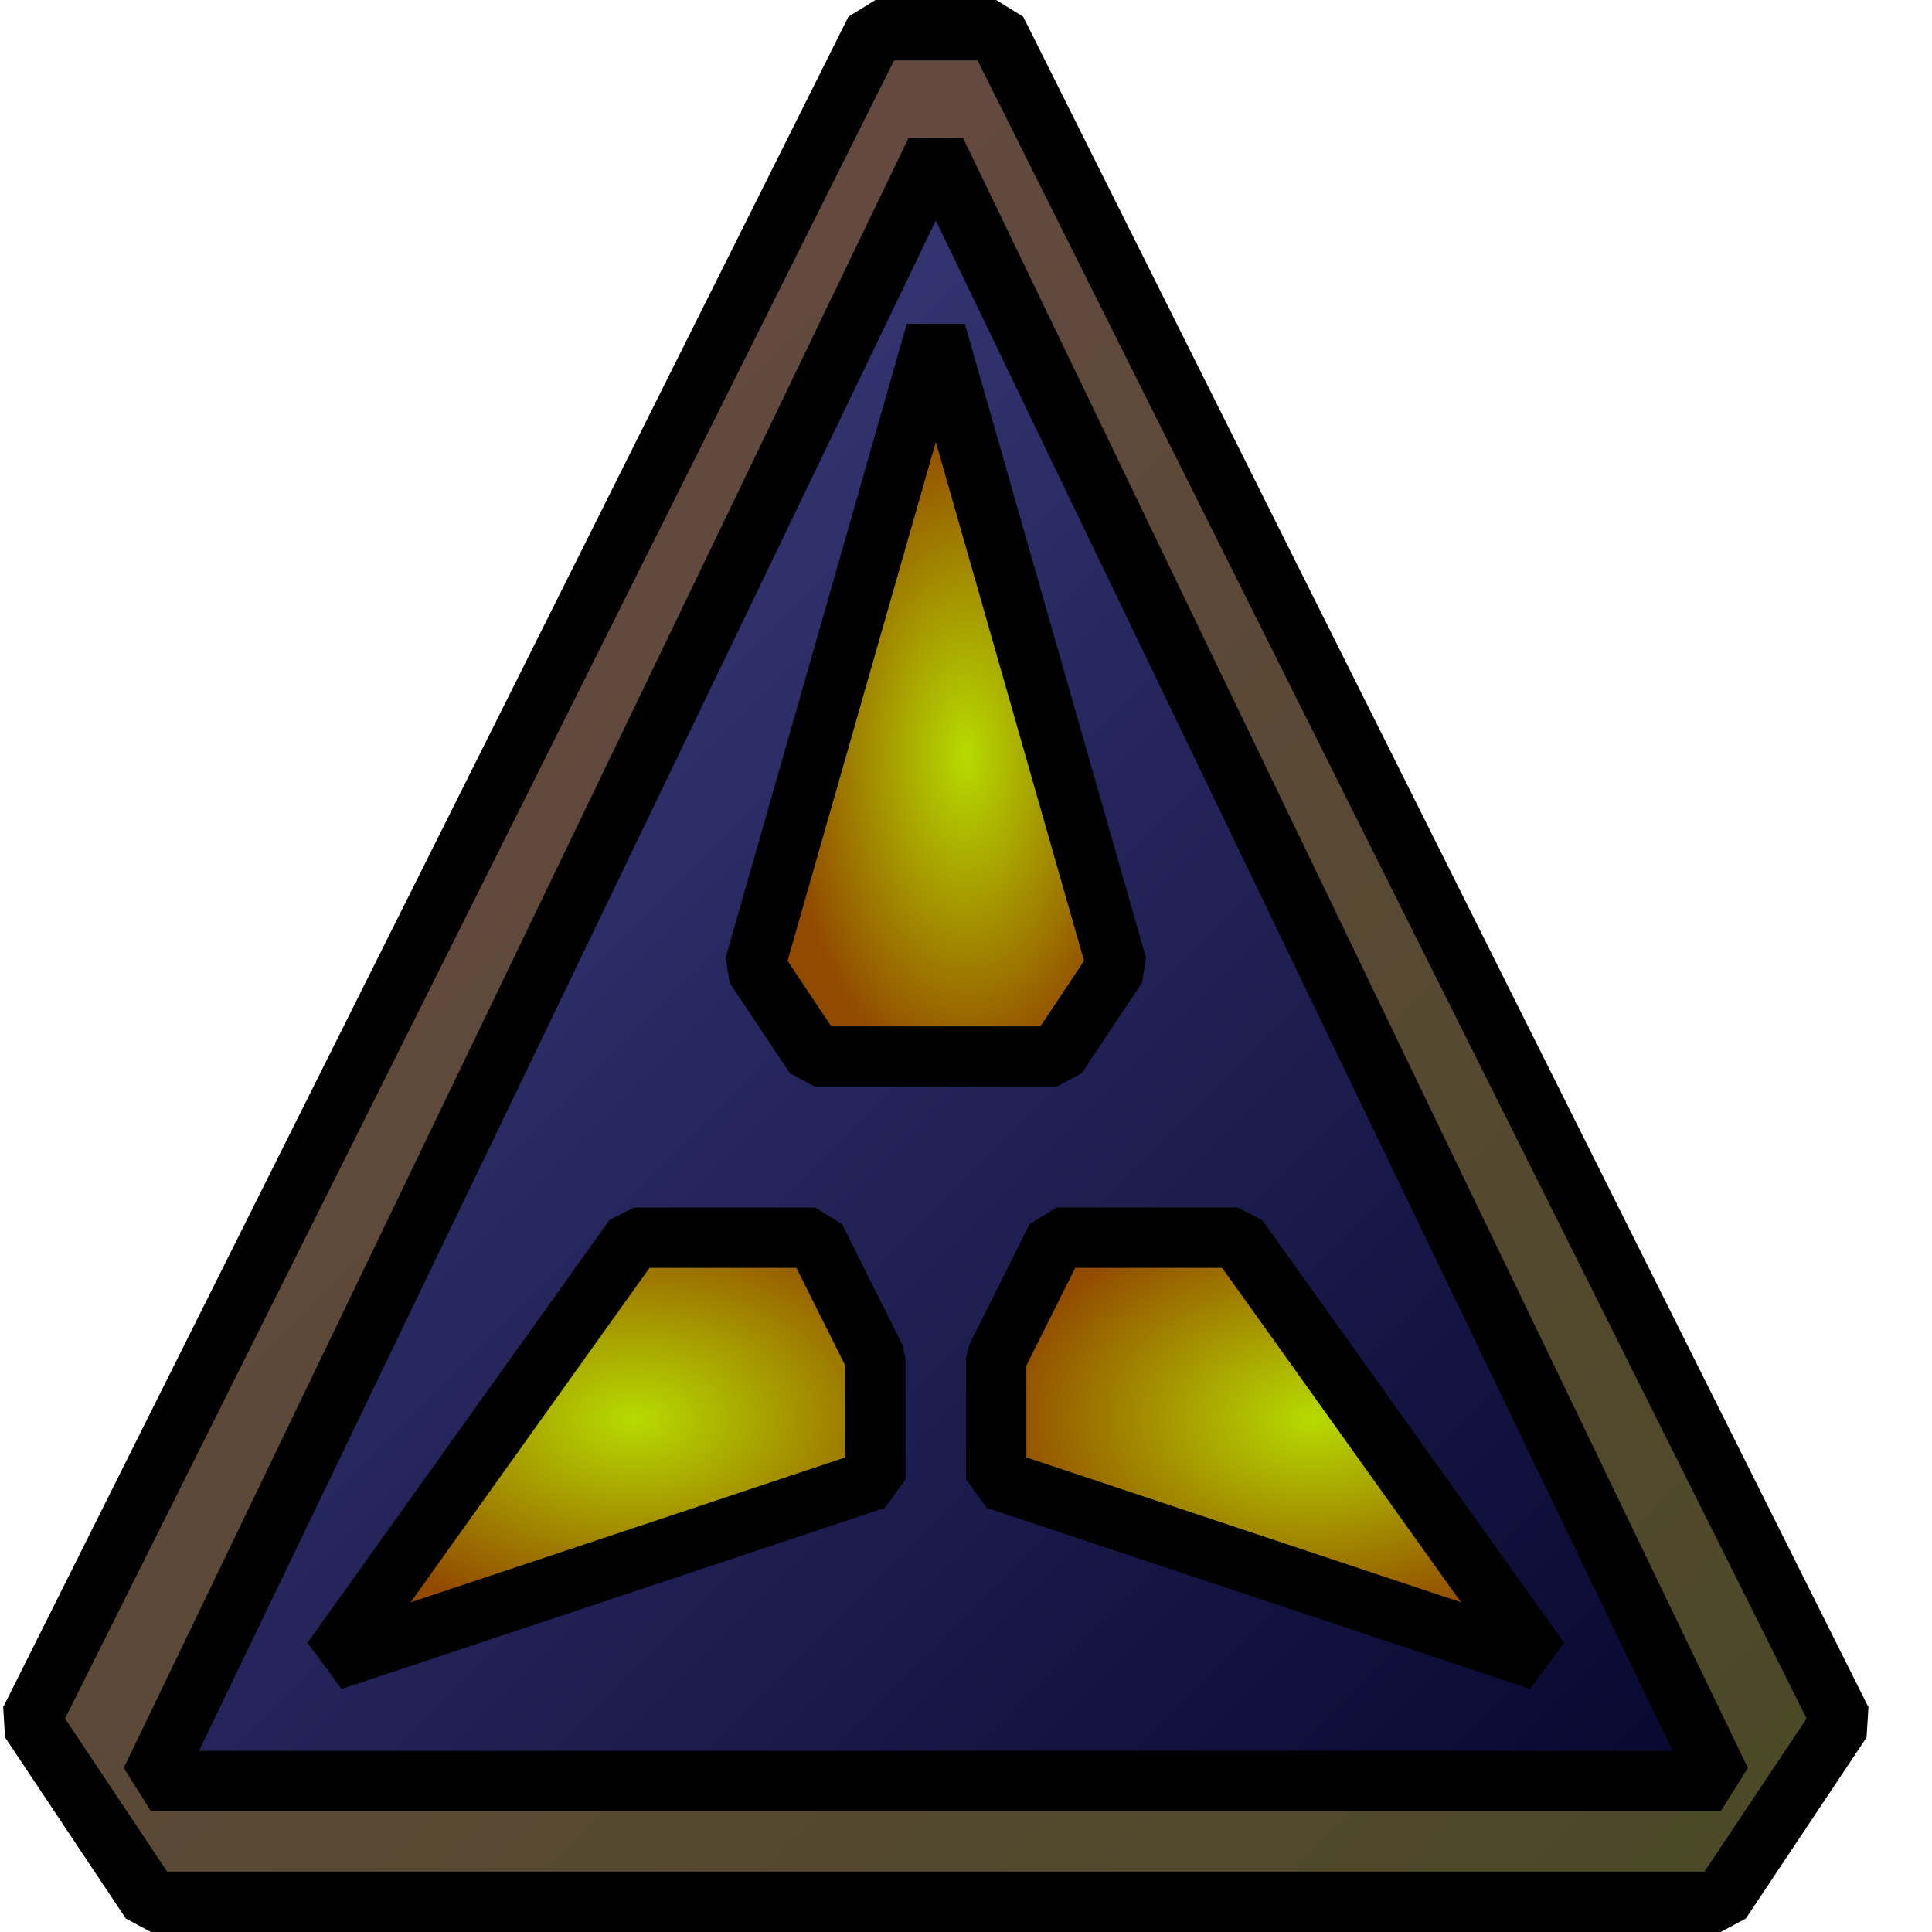
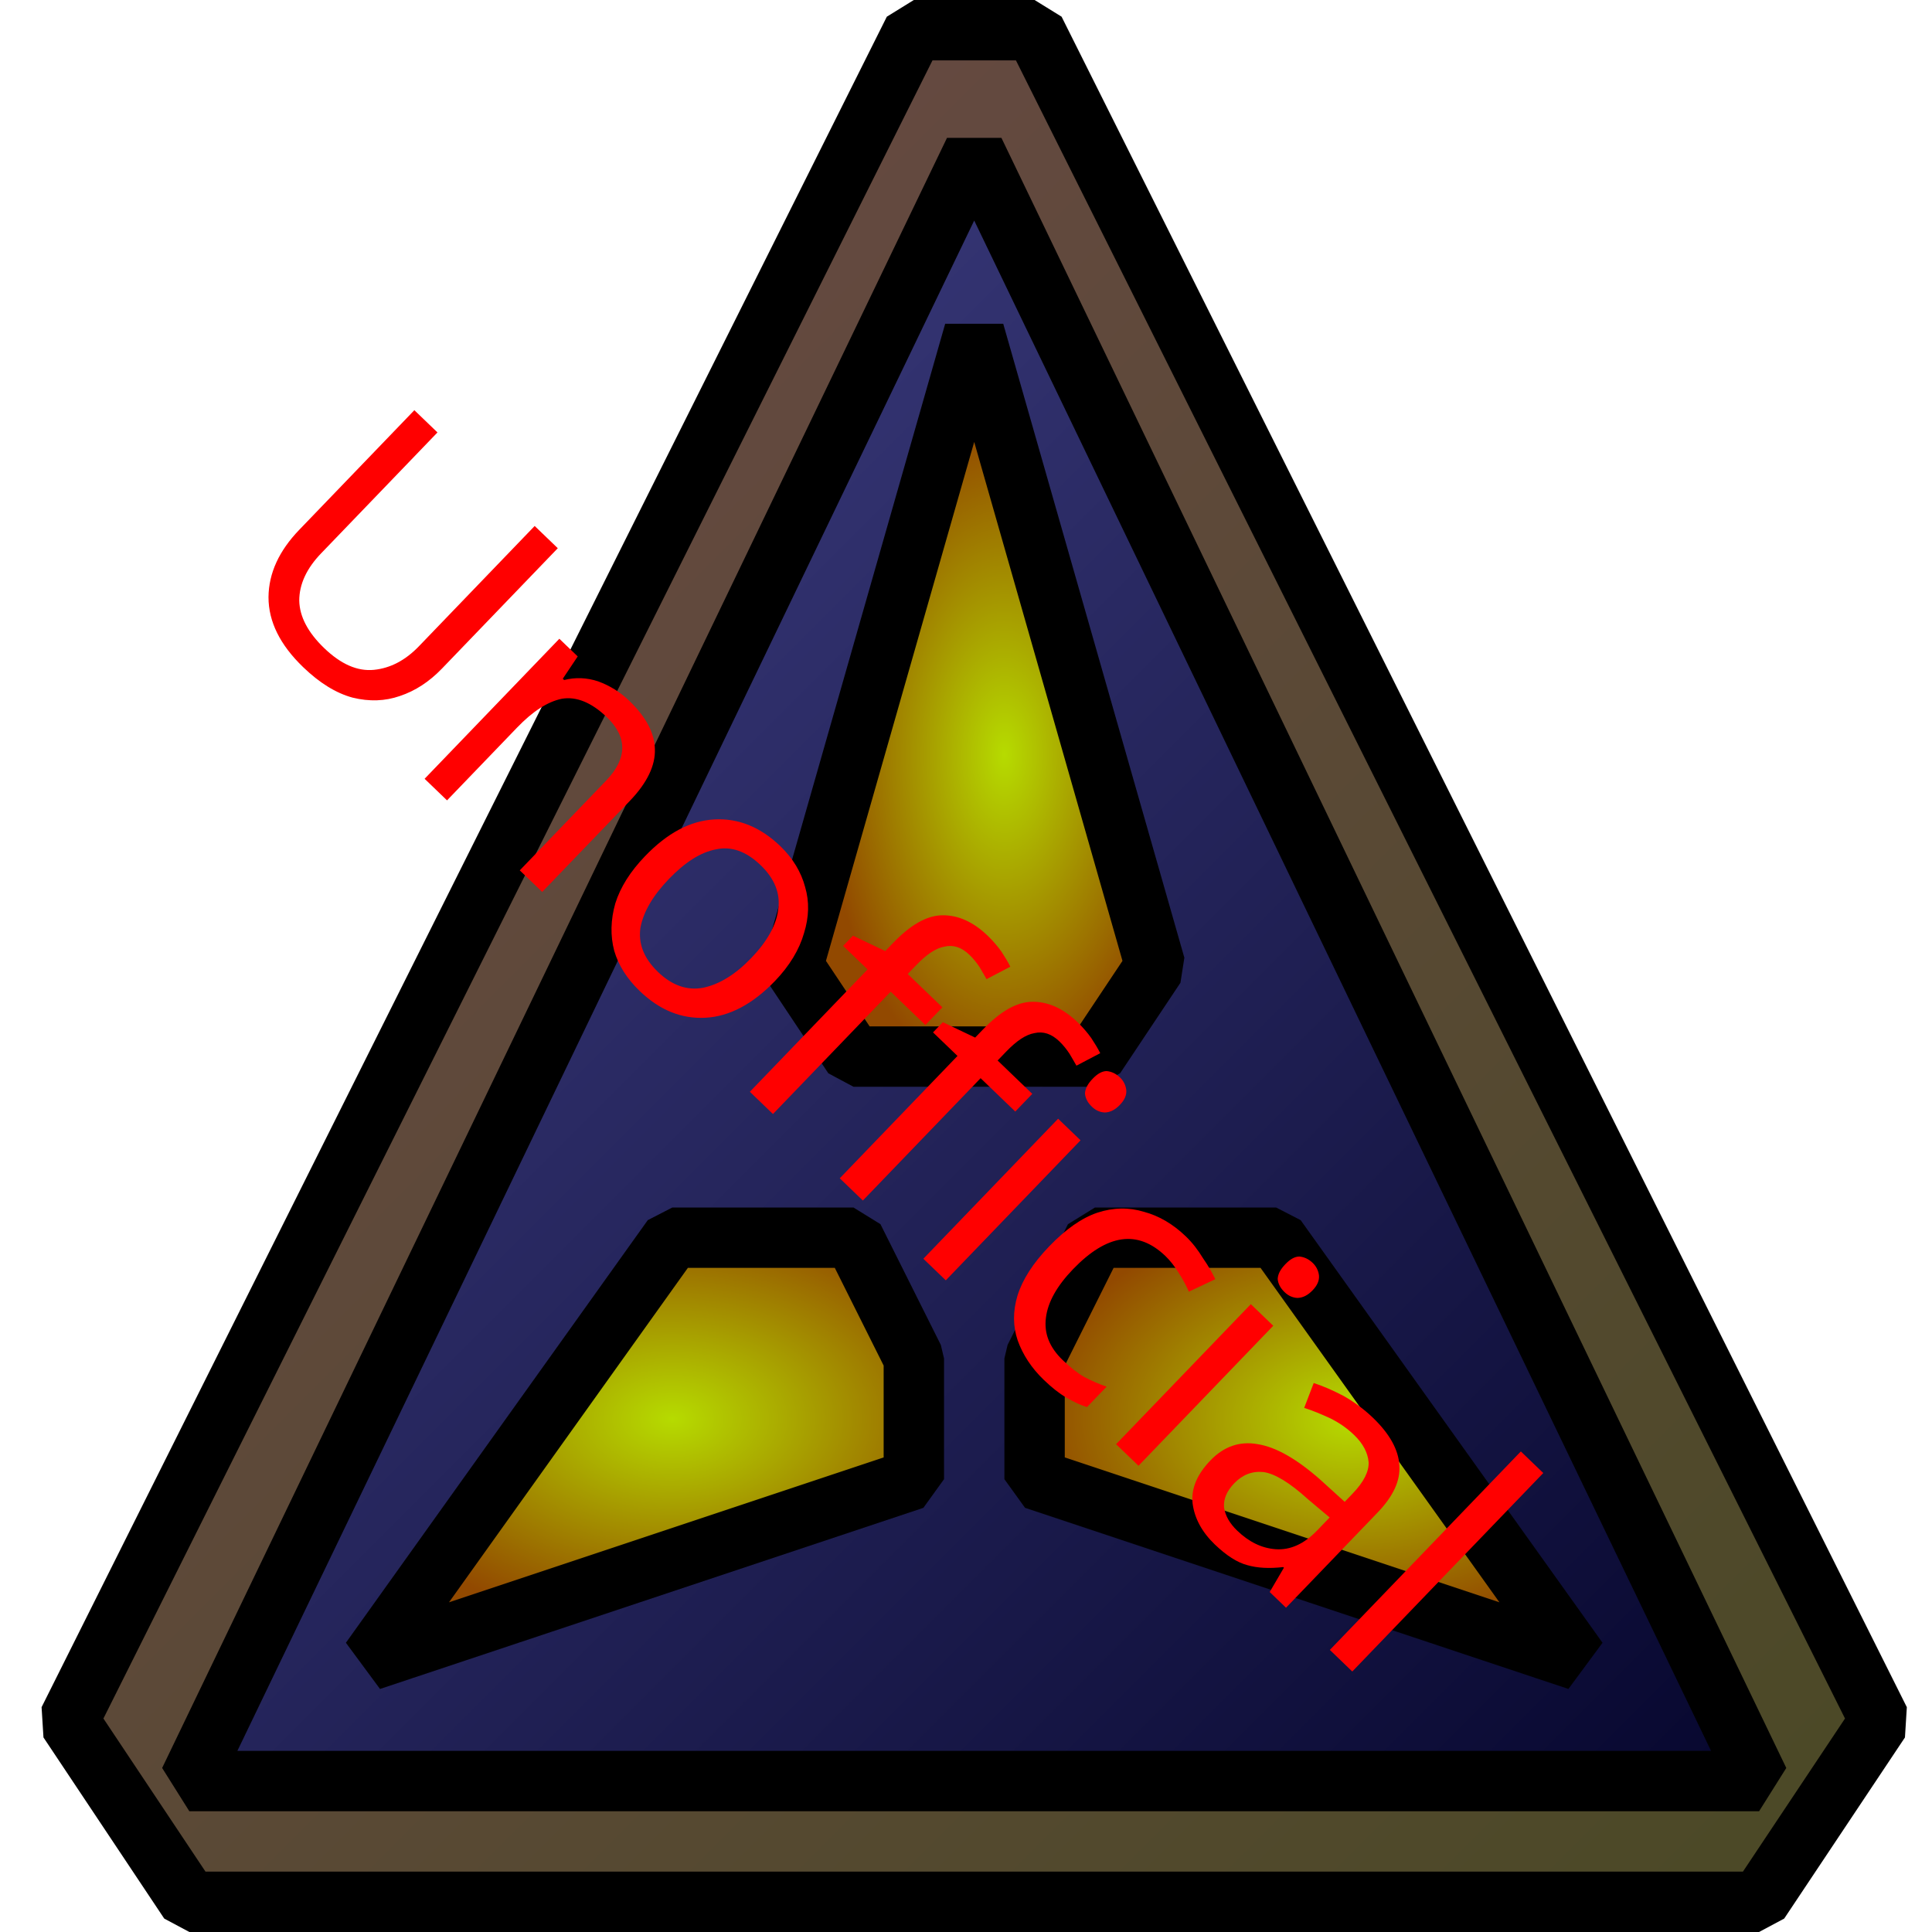
<svg xmlns="http://www.w3.org/2000/svg" xmlns:xlink="http://www.w3.org/1999/xlink" width="32px" height="32px" id="svg2993" version="1.1">
  <defs id="defs2995">
    <linearGradient id="linearGradient3977">
      <stop style="stop-color:#b6db00;stop-opacity:1;" offset="0" id="stop3979" />
      <stop style="stop-color:#924900;stop-opacity:1;" offset="1" id="stop3981" />
    </linearGradient>
    <linearGradient id="linearGradient3961">
      <stop style="stop-color:#000024;stop-opacity:1;" offset="0" id="stop3963" />
      <stop style="stop-color:#494992;stop-opacity:1;" offset="1" id="stop3965" />
    </linearGradient>
    <linearGradient id="linearGradient3945">
      <stop style="stop-color:#6d4949;stop-opacity:1;" offset="0" id="stop3947" />
      <stop style="stop-color:#494924;stop-opacity:1;" offset="1" id="stop3949" />
    </linearGradient>
    <linearGradient id="linearGradient3917">
      <stop style="stop-color:#494924;stop-opacity:1;" offset="0" id="stop3919" />
      <stop style="stop-color:#494924;stop-opacity:0;" offset="1" id="stop3921" />
    </linearGradient>
    <linearGradient id="linearGradient3897">
      <stop id="stop3913" offset="0" style="stop-color:#060927;stop-opacity:1;" />
      <stop style="stop-color:#383058;stop-opacity:1;" offset="1" id="stop3901" />
    </linearGradient>
    <linearGradient id="linearGradient3889">
      <stop style="stop-color:#000000;stop-opacity:1;" offset="0" id="stop3891" />
      <stop style="stop-color:#000000;stop-opacity:0;" offset="1" id="stop3893" />
    </linearGradient>
    <linearGradient id="linearGradient3814">
      <stop style="stop-color:#ff7d7d;stop-opacity:1;" offset="0" id="stop3816" />
      <stop id="stop3818" offset="0.203" style="stop-color:#590000;stop-opacity:1;" />
      <stop id="stop3820" offset="0.328" style="stop-color:#000000;stop-opacity:1;" />
      <stop style="stop-color:#ffffff;stop-opacity:1;" offset="0.422" id="stop3822" />
      <stop id="stop3824" offset="1" style="stop-color:#555555;stop-opacity:1;" />
    </linearGradient>
    <linearGradient y2="-258.179" x2="-300.021" y1="-166.016" x1="-300.021" gradientTransform="matrix(0.3365593,0,0,0.347211,100.4748,89.64268)" gradientUnits="userSpaceOnUse" id="linearGradient3019" xlink:href="#linearGradient3814" />
    <linearGradient xlink:href="#linearGradient3945" id="linearGradient3959" x1="0" y1="0" x2="32" y2="32" gradientUnits="userSpaceOnUse" />
-     <linearGradient xlink:href="#linearGradient3961" id="linearGradient3975" x1="32" y1="32" x2="0" y2="0" gradientUnits="userSpaceOnUse" />
-     <radialGradient xlink:href="#linearGradient3977" id="radialGradient3993" cx="16" cy="12.5" fx="16" fy="12.5" r="3" gradientTransform="matrix(1,0,0,1.833333,0,-10.41667)" gradientUnits="userSpaceOnUse" />
-     <radialGradient xlink:href="#linearGradient3977" id="radialGradient4001" cx="10.5" cy="23.5" fx="10.5" fy="23.5" r="5.5" gradientTransform="matrix(1,0,0,0.6363636,0,8.545454)" gradientUnits="userSpaceOnUse" />
-     <radialGradient xlink:href="#linearGradient3977" id="radialGradient4009" cx="21.75" cy="23.5" fx="21.75" fy="23.5" r="5.25" gradientTransform="matrix(1,0,0,0.6666667,0,7.833333)" gradientUnits="userSpaceOnUse" />
-     <linearGradient xlink:href="#linearGradient3945" id="linearGradient4011" gradientUnits="userSpaceOnUse" x1="0" y1="0" x2="32" y2="32" />
+     <linearGradient xlink:href="#linearGradient3961" id="linearGradient3975" x1="32" y1="32" x2="0" y2="0" gradientUnits="userSpaceOnUse" gradientTransform="translate(0.6363961,0)" />
+     <radialGradient xlink:href="#linearGradient3977" id="radialGradient3993" cx="16" cy="12.5" fx="16" fy="12.5" r="3" gradientTransform="matrix(1,0,0,1.833333,0.6363961,-10.41667)" gradientUnits="userSpaceOnUse" />
+     <radialGradient xlink:href="#linearGradient3977" id="radialGradient4001" cx="10.5" cy="23.5" fx="10.5" fy="23.5" r="5.5" gradientTransform="matrix(1,0,0,0.6363636,0.6363961,8.545454)" gradientUnits="userSpaceOnUse" />
+     <radialGradient xlink:href="#linearGradient3977" id="radialGradient4009" cx="21.75" cy="23.5" fx="21.75" fy="23.5" r="5.25" gradientTransform="matrix(1,0,0,0.6666667,0.6363961,7.833333)" gradientUnits="userSpaceOnUse" />
+     <linearGradient xlink:href="#linearGradient3945" id="linearGradient4011" gradientUnits="userSpaceOnUse" x1="0" y1="0" x2="32" y2="32" gradientTransform="translate(0.6363961,0)" />
  </defs>
  <g id="layer1">
-     <path style="fill:url(#linearGradient4011);fill-opacity:1;stroke:#000000;stroke-width:1px;stroke-linecap:butt;stroke-linejoin:bevel;stroke-opacity:1" d="m 0.5,28.5 14,-28 2,0 14,28 -2,3 -26,0 z" id="path3091" />
-     <path style="fill:url(#linearGradient3975);fill-opacity:1;stroke:#000000;stroke-width:1px;stroke-linecap:butt;stroke-linejoin:bevel;stroke-opacity:1" d="m 2.5,29.5 13,-27 13,27 z" id="path3093" />
-     <path style="fill:url(#radialGradient3993);fill-opacity:1;stroke:#000000;stroke-width:1px;stroke-linecap:butt;stroke-linejoin:bevel;stroke-opacity:1" d="m 13.5,17.5 4,0 1,-1.5 -3,-10.5 -3,10.5 z" id="path3095" />
-     <path id="use3097" d="m 14.5,22.5 -1,-2 -3,0 -5,7 9,-3 z" style="fill:url(#radialGradient4001);fill-opacity:1;stroke:#000000;stroke-width:1px;stroke-linecap:butt;stroke-linejoin:bevel;stroke-opacity:1" />
-     <path style="fill:url(#radialGradient4009);fill-opacity:1;stroke:#000000;stroke-width:1px;stroke-linecap:butt;stroke-linejoin:bevel;stroke-opacity:1" d="m 17.5,20.5 -1,2 0,2 9,3 -5,-7 z" id="use3099" />
+     <path style="fill:url(#linearGradient4011);fill-opacity:1;stroke:#000000;stroke-width:1px;stroke-linecap:butt;stroke-linejoin:bevel;stroke-opacity:1" d="m 1.136,28.5 14,-28 2,0 14,28 -2,3 -26,0 z" id="path3091" />
+     <path style="fill:url(#linearGradient3975);fill-opacity:1;stroke:#000000;stroke-width:1px;stroke-linecap:butt;stroke-linejoin:bevel;stroke-opacity:1" d="m 3.136,29.5 13,-27 13,27 z" id="path3093" />
+     <path style="fill:url(#radialGradient3993);fill-opacity:1;stroke:#000000;stroke-width:1px;stroke-linecap:butt;stroke-linejoin:bevel;stroke-opacity:1" d="m 14.136,17.5 4,0 1,-1.5 -3,-10.5 -3,10.5 z" id="path3095" />
+     <path id="use3097" d="m 15.136,22.5 -1,-2 -3,0 -5,7 9,-3 z" style="fill:url(#radialGradient4001);fill-opacity:1;stroke:#000000;stroke-width:1px;stroke-linecap:butt;stroke-linejoin:bevel;stroke-opacity:1" />
+     <path style="fill:url(#radialGradient4009);fill-opacity:1;stroke:#000000;stroke-width:1px;stroke-linecap:butt;stroke-linejoin:bevel;stroke-opacity:1" d="m 18.136,20.5 -1,2 0,2 9,3 -5,-7 z" id="use3099" />
+     <text xml:space="preserve" style="font-size:6px;font-style:normal;font-variant:normal;font-weight:normal;font-stretch:normal;line-height:125%;letter-spacing:0px;word-spacing:0px;fill:#ff0000;fill-opacity:1;stroke:none;font-family:Webdings;-inkscape-font-specification:Webdings" x="9.109" y="4.418" id="text3020" transform="matrix(0.720554,0.6933988,-0.6933988,0.720554,0,0)">
+       <tspan id="tspan3022" x="9.109" y="4.418">Unofficial</tspan>
+     </text>
  </g>
</svg>
